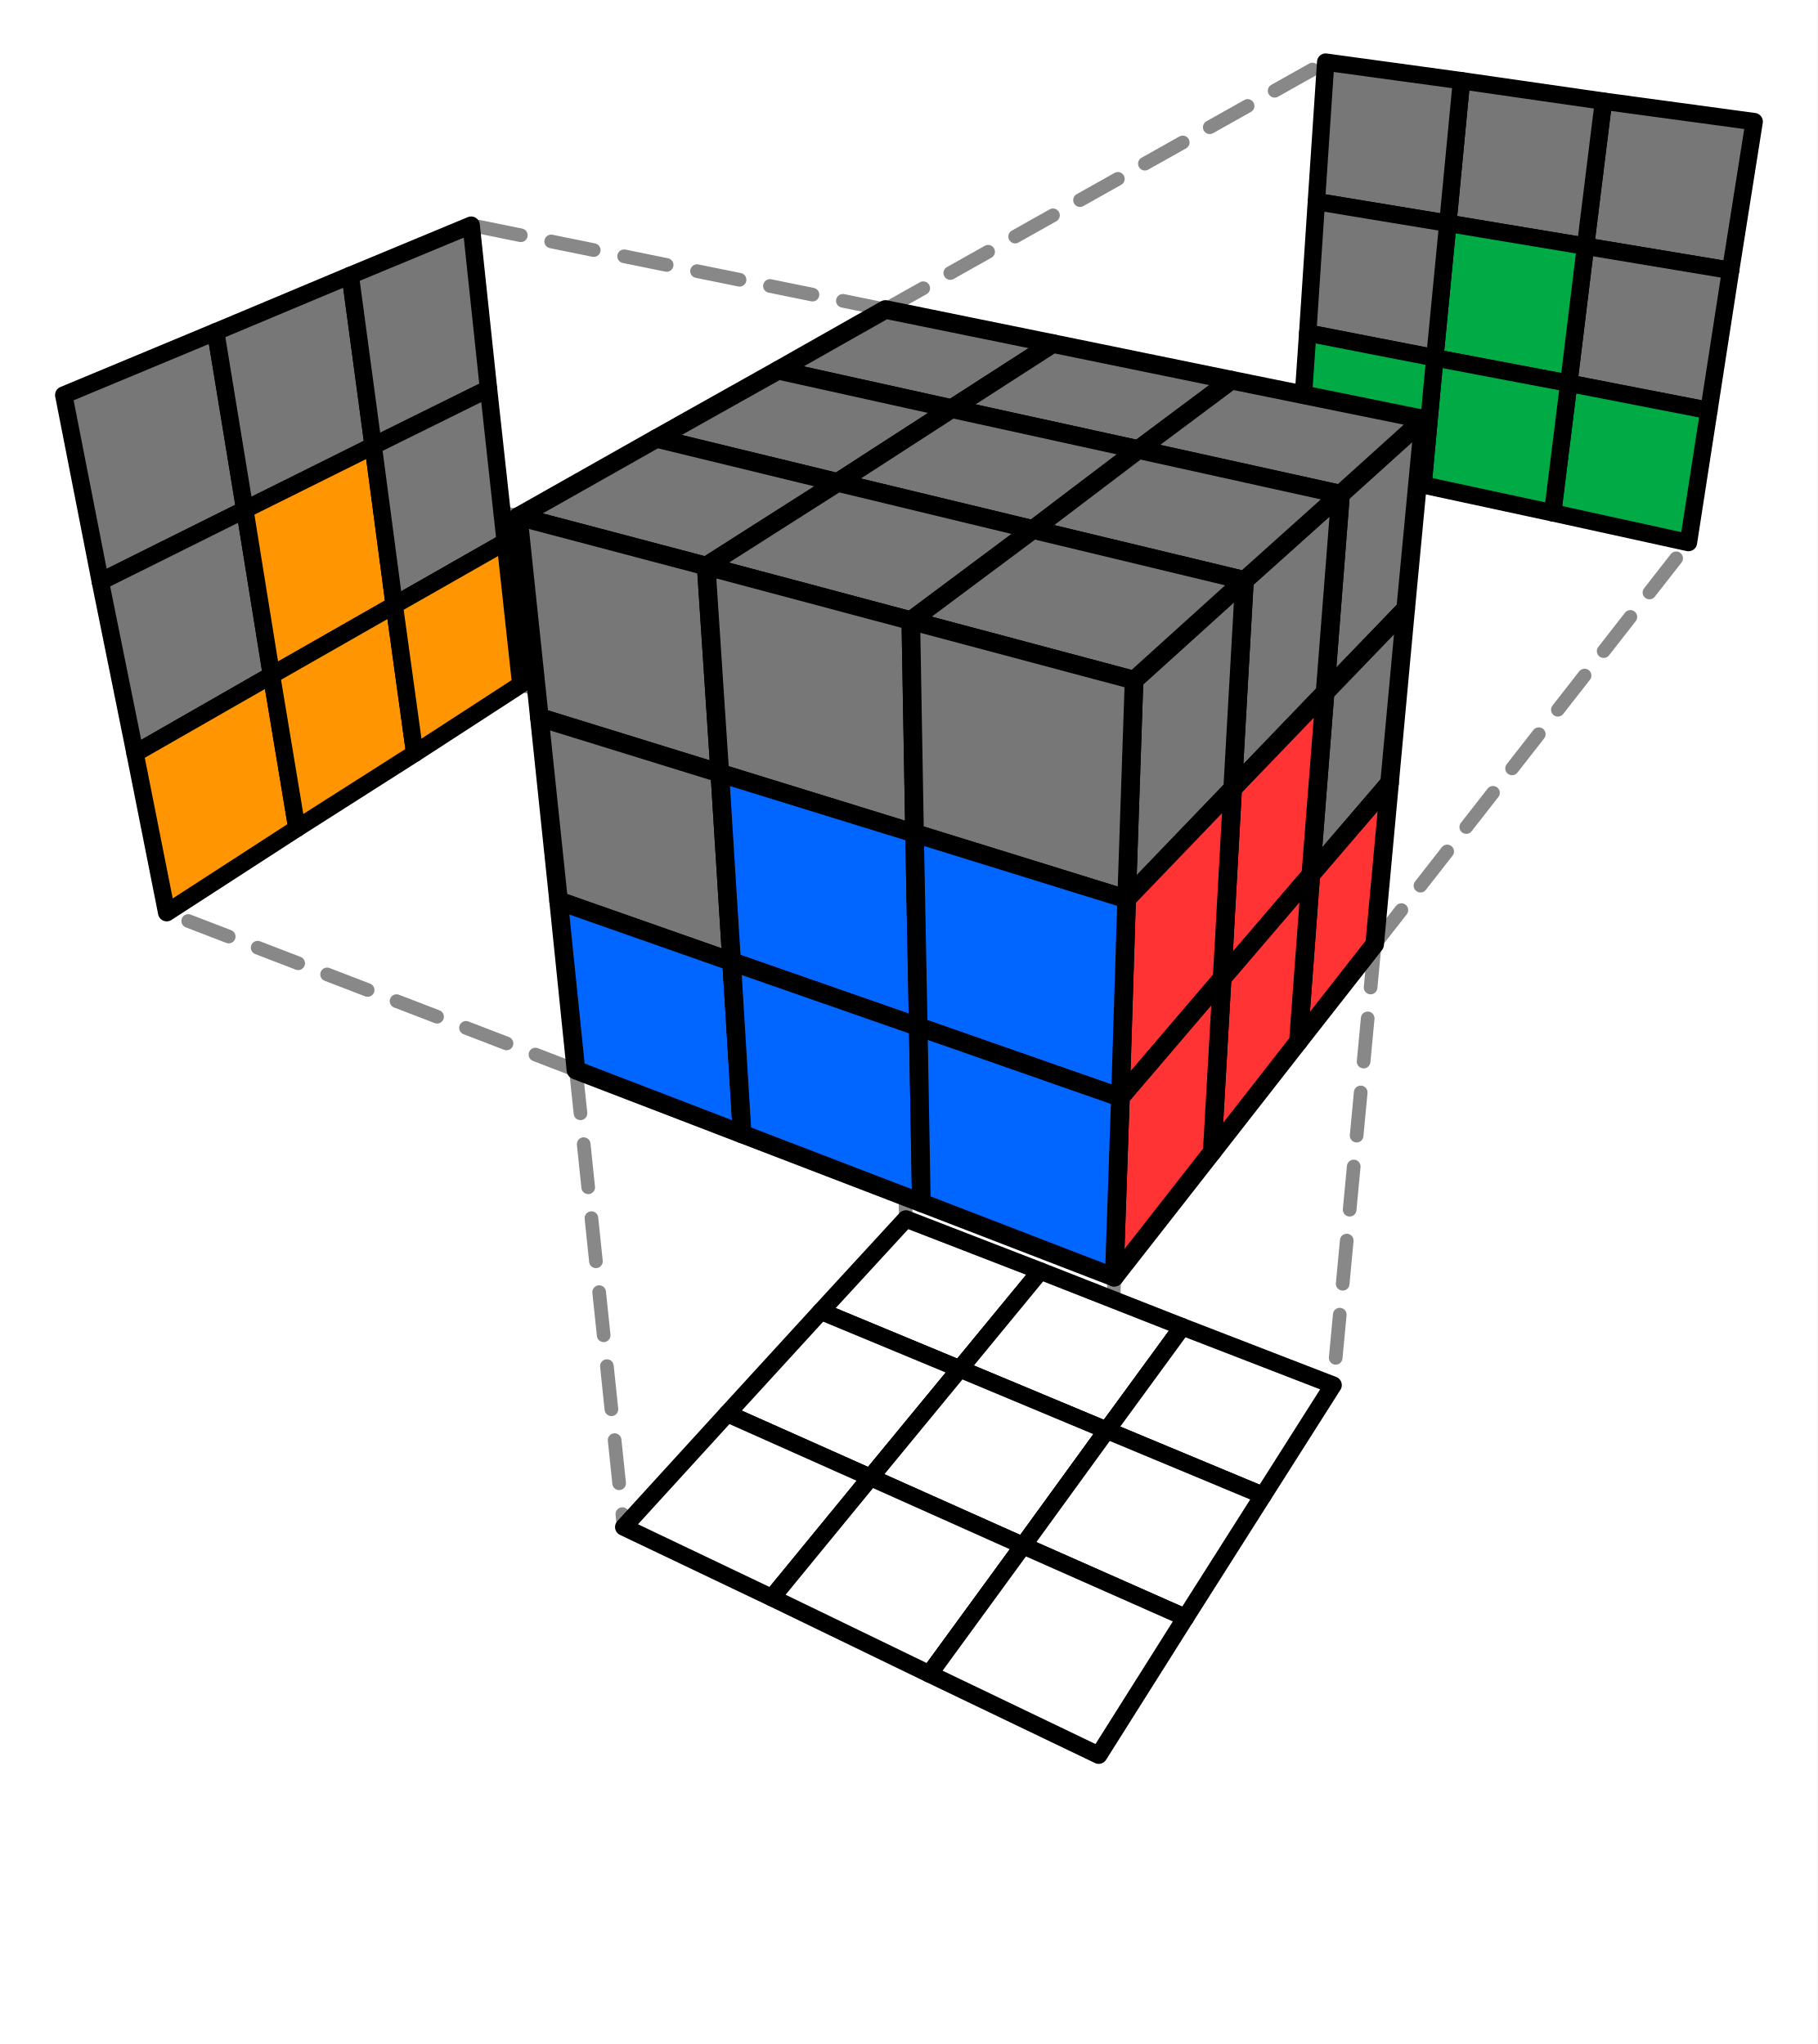
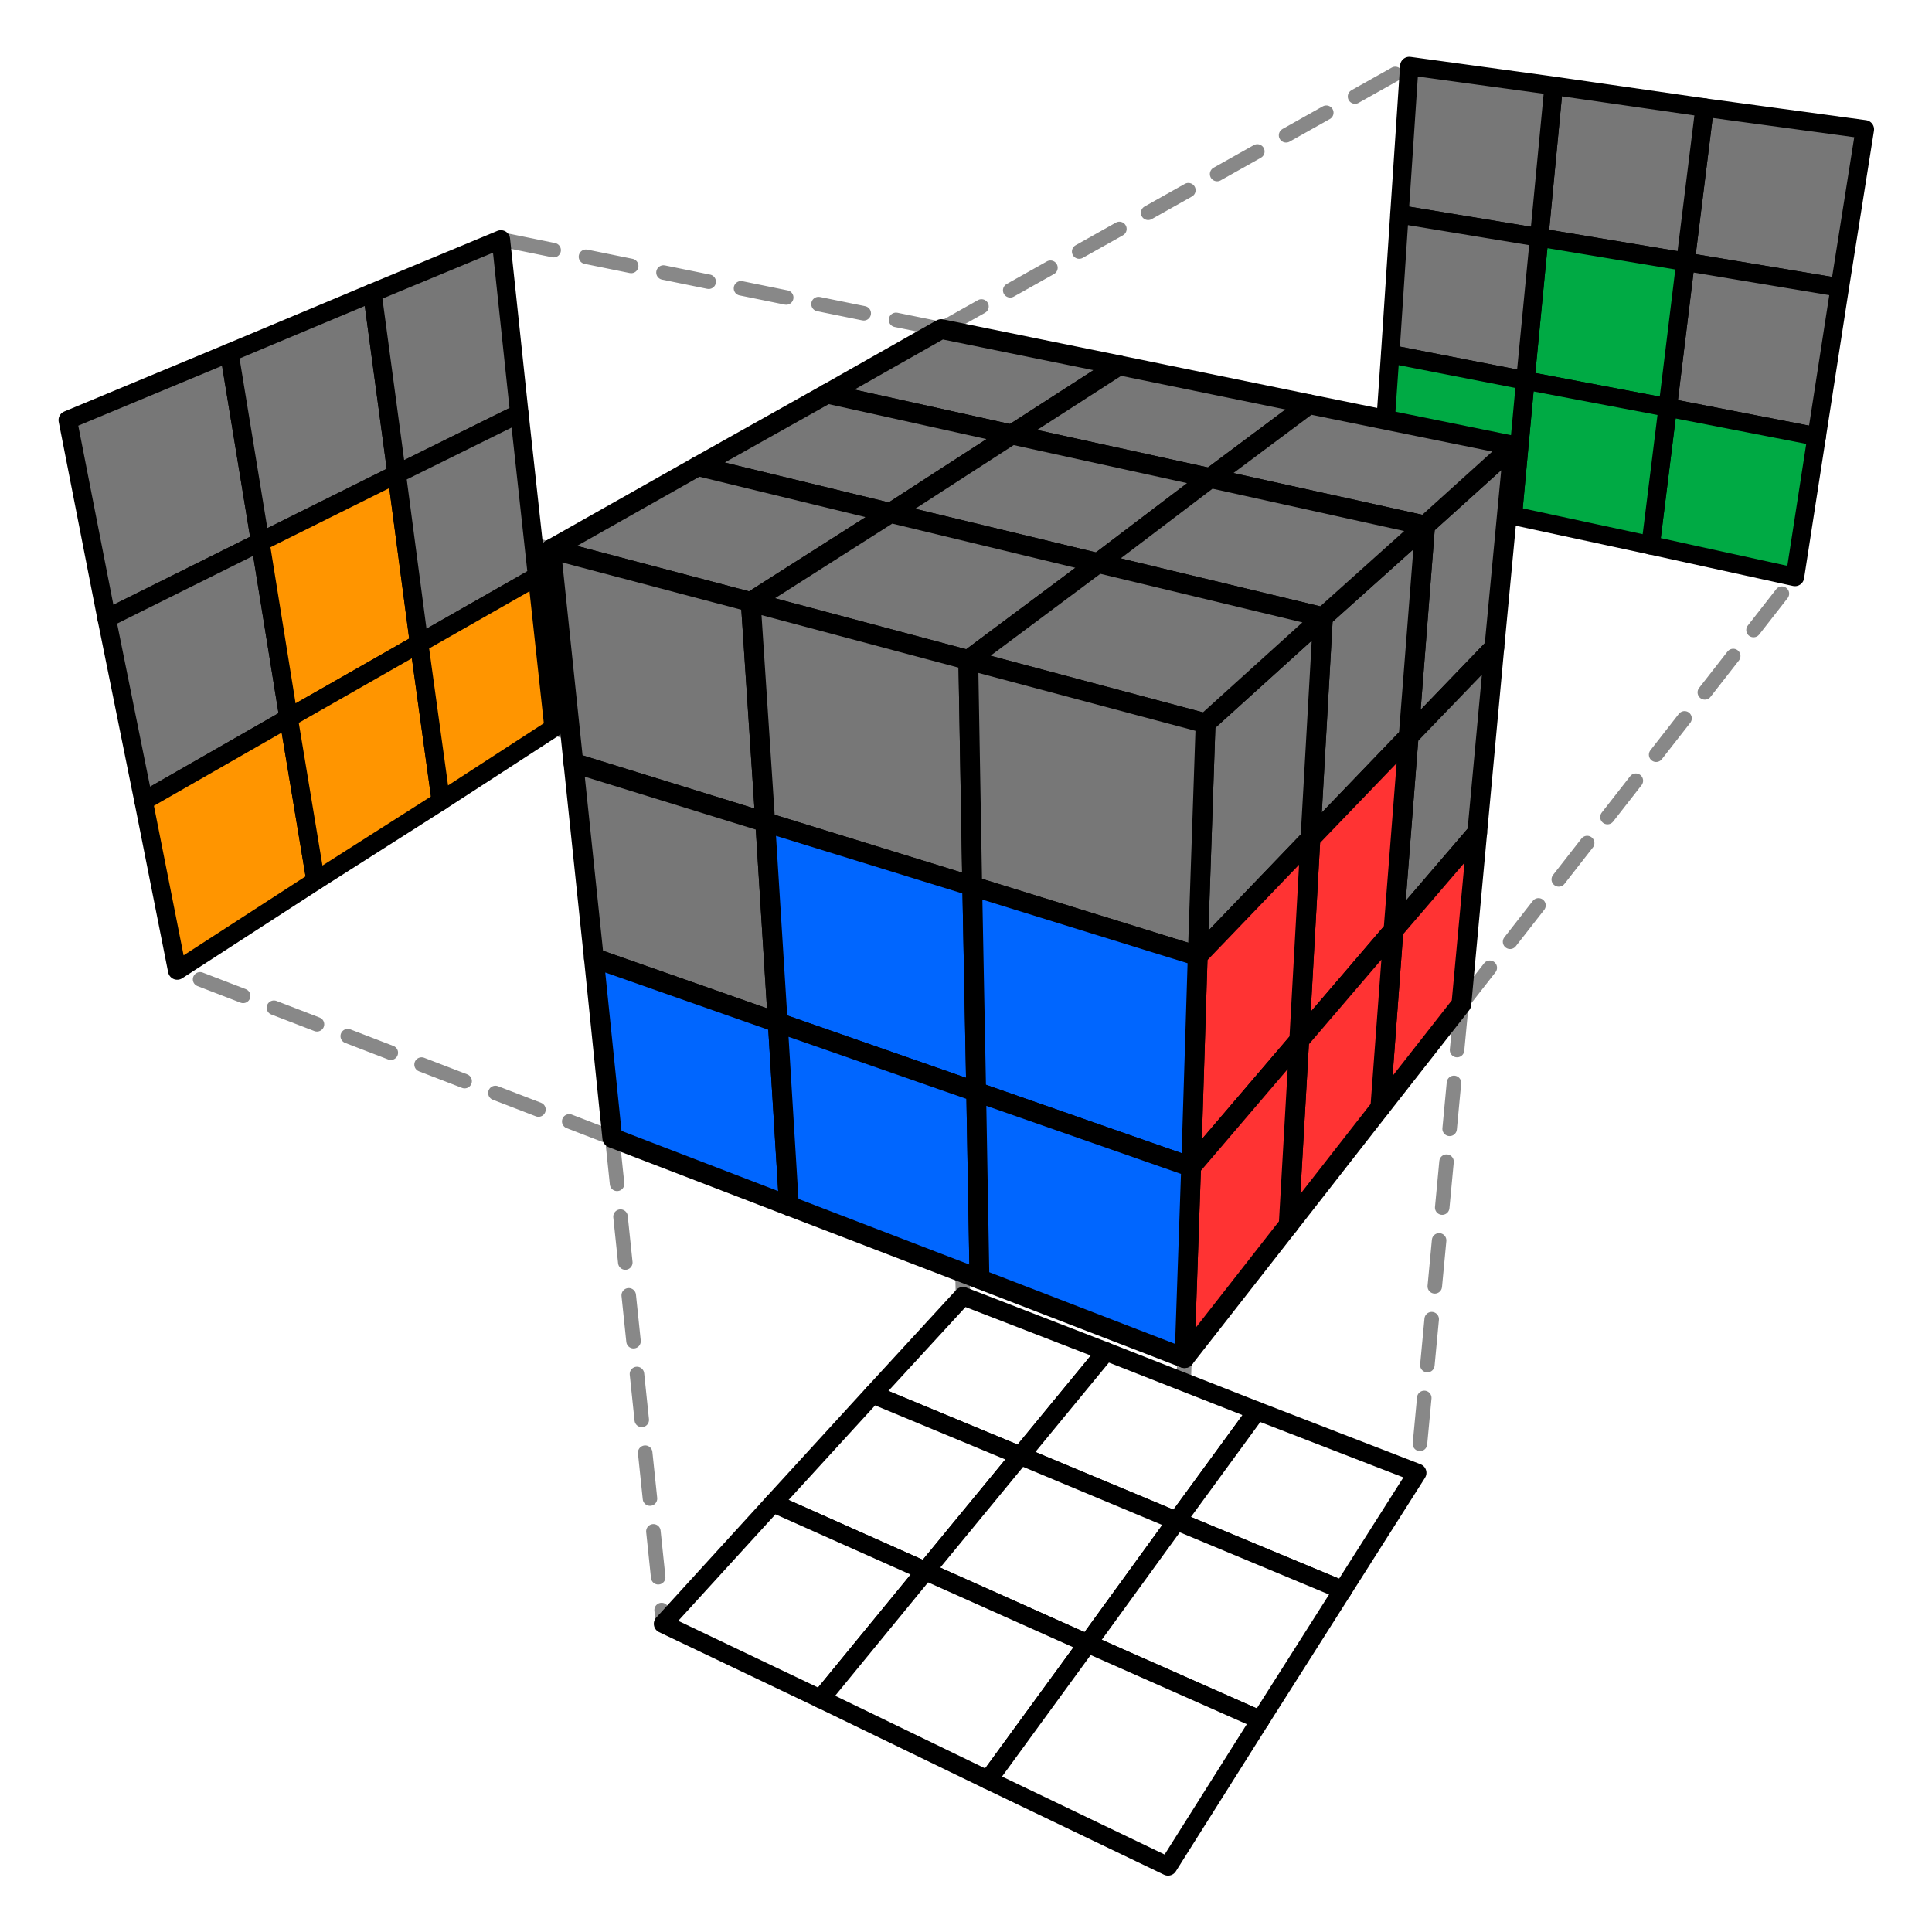
- <svg xmlns="http://www.w3.org/2000/svg" width="240" height="270" viewBox="0 0 240 270">
-   <rect fill="#FFFFFF" width="240" height="270" />
+ <svg xmlns="http://www.w3.org/2000/svg" width="240" height="240" viewBox="0 0 240 240">
+   <rect fill="#FFFFFF" width="240" height="240" />
  <g transform="translate(130.7653,99.34969) scale(81.89226)" style="stroke:#000000;stroke-width:0.028;stroke-linejoin:round;stroke-linecap:round">
    <line x1="-0.761" y1="-0.38" x2="-1.494" y2="-0.576" stroke="#888888" stroke-width="0.022" stroke-dasharray="0.07,0.05" stroke-linecap="round" />
    <line x1="-0.169" y1="-0.714" x2="-0.837" y2="-0.85" stroke="#888888" stroke-width="0.022" stroke-dasharray="0.07,0.05" stroke-linecap="round" />
    <line x1="-0.668" y1="0.513" x2="-1.328" y2="0.259" stroke="#888888" stroke-width="0.022" stroke-dasharray="0.07,0.05" stroke-linecap="round" />
    <line x1="-0.151" y1="0.076" x2="-0.757" y2="-0.109" stroke="#888888" stroke-width="0.022" stroke-dasharray="0.07,0.05" stroke-linecap="round" />
    <line x1="-0.668" y1="0.513" x2="-0.591" y2="1.25" stroke="#888888" stroke-width="0.022" stroke-dasharray="0.07,0.05" stroke-linecap="round" />
    <line x1="0.2" y1="0.847" x2="0.175" y2="1.618" stroke="#888888" stroke-width="0.022" stroke-dasharray="0.07,0.05" stroke-linecap="round" />
    <line x1="-0.151" y1="0.076" x2="-0.136" y2="0.753" stroke="#888888" stroke-width="0.022" stroke-dasharray="0.07,0.05" stroke-linecap="round" />
    <line x1="0.62" y1="0.31" x2="0.553" y2="1.021" stroke="#888888" stroke-width="0.022" stroke-dasharray="0.07,0.05" stroke-linecap="round" />
    <line x1="-0.151" y1="0.076" x2="0.498" y2="-0.474" stroke="#888888" stroke-width="0.022" stroke-dasharray="0.07,0.05" stroke-linecap="round" />
    <line x1="0.62" y1="0.31" x2="1.126" y2="-0.338" stroke="#888888" stroke-width="0.022" stroke-dasharray="0.07,0.05" stroke-linecap="round" />
    <line x1="-0.169" y1="-0.714" x2="0.541" y2="-1.113" stroke="#888888" stroke-width="0.022" stroke-dasharray="0.07,0.05" stroke-linecap="round" />
    <line x1="0.699" y1="-0.537" x2="1.232" y2="-1.017" stroke="#888888" stroke-width="0.022" stroke-dasharray="0.07,0.05" stroke-linecap="round" />
    <polygon fill="#777777" stroke="#000000" points="-1.494,-0.576 -1.249,-0.678 -1.202,-0.391 -1.435,-0.275" />
    <polygon fill="#777777" stroke="#000000" points="-1.249,-0.678 -1.032,-0.769 -0.995,-0.494 -1.202,-0.391" />
    <polygon fill="#777777" stroke="#000000" points="-1.032,-0.769 -0.837,-0.85 -0.809,-0.586 -0.995,-0.494" />
    <polygon fill="#777777" stroke="#000000" points="-1.435,-0.275 -1.202,-0.391 -1.159,-0.124 -1.379,0.002" />
    <polygon fill="#FF9500" stroke="#000000" points="-1.202,-0.391 -0.995,-0.494 -0.961,-0.237 -1.159,-0.124" />
    <polygon fill="#777777" stroke="#000000" points="-0.995,-0.494 -0.809,-0.586 -0.782,-0.339 -0.961,-0.237" />
    <polygon fill="#FF9500" stroke="#000000" points="-1.379,0.002 -1.159,-0.124 -1.118,0.123 -1.328,0.259" />
    <polygon fill="#FF9500" stroke="#000000" points="-1.159,-0.124 -0.961,-0.237 -0.928,0.002 -1.118,0.123" />
    <polygon fill="#FF9500" stroke="#000000" points="-0.961,-0.237 -0.782,-0.339 -0.757,-0.109 -0.928,0.002" />
    <polygon fill="#FFFFFF" stroke="#000000" points="-0.136,0.753 0.081,0.837 -0.049,0.995 -0.273,0.902" />
    <polygon fill="#FFFFFF" stroke="#000000" points="0.081,0.837 0.31,0.927 0.188,1.094 -0.049,0.995" />
    <polygon fill="#FFFFFF" stroke="#000000" points="0.31,0.927 0.553,1.021 0.44,1.199 0.188,1.094" />
    <polygon fill="#FFFFFF" stroke="#000000" points="-0.273,0.902 -0.049,0.995 -0.193,1.17 -0.424,1.067" />
    <polygon fill="#FFFFFF" stroke="#000000" points="-0.049,0.995 0.188,1.094 0.053,1.28 -0.193,1.17" />
    <polygon fill="#FFFFFF" stroke="#000000" points="0.188,1.094 0.44,1.199 0.315,1.396 0.053,1.28" />
    <polygon fill="#FFFFFF" stroke="#000000" points="-0.424,1.067 -0.193,1.17 -0.352,1.364 -0.591,1.25" />
    <polygon fill="#FFFFFF" stroke="#000000" points="-0.193,1.17 0.053,1.28 -0.098,1.487 -0.352,1.364" />
    <polygon fill="#FFFFFF" stroke="#000000" points="0.053,1.28 0.315,1.396 0.175,1.618 -0.098,1.487" />
    <polygon fill="#777777" stroke="#000000" points="1.232,-1.017 0.989,-1.05 0.96,-0.816 1.194,-0.777" />
    <polygon fill="#777777" stroke="#000000" points="0.989,-1.05 0.76,-1.083 0.738,-0.853 0.96,-0.816" />
    <polygon fill="#777777" stroke="#000000" points="0.76,-1.083 0.541,-1.113 0.526,-0.888 0.738,-0.853" />
    <polygon fill="#777777" stroke="#000000" points="1.194,-0.777 0.96,-0.816 0.933,-0.595 1.159,-0.551" />
    <polygon fill="#00AA44" stroke="#000000" points="0.96,-0.816 0.738,-0.853 0.717,-0.636 0.933,-0.595" />
    <polygon fill="#777777" stroke="#000000" points="0.738,-0.853 0.526,-0.888 0.512,-0.676 0.717,-0.636" />
    <polygon fill="#00AA44" stroke="#000000" points="1.159,-0.551 0.933,-0.595 0.907,-0.386 1.126,-0.338" />
    <polygon fill="#00AA44" stroke="#000000" points="0.933,-0.595 0.717,-0.636 0.698,-0.431 0.907,-0.386" />
    <polygon fill="#00AA44" stroke="#000000" points="0.717,-0.636 0.512,-0.676 0.498,-0.474 0.698,-0.431" />
    <polygon fill="#777777" stroke="#000000" stroke-width="0.03" points="0.699,-0.537 0.565,-0.416 0.54,-0.096 0.67,-0.231" />
    <polygon fill="#777777" stroke="#000000" stroke-width="0.03" points="0.565,-0.416 0.41,-0.277 0.391,0.059 0.54,-0.096" />
    <polygon fill="#777777" stroke="#000000" stroke-width="0.03" points="0.41,-0.277 0.232,-0.116 0.22,0.237 0.391,0.059" />
    <polygon fill="#777777" stroke="#000000" stroke-width="0.03" points="0.67,-0.231 0.54,-0.096 0.517,0.198 0.644,0.05" />
    <polygon fill="#FF3333" stroke="#000000" stroke-width="0.03" points="0.54,-0.096 0.391,0.059 0.374,0.365 0.517,0.198" />
    <polygon fill="#FF3333" stroke="#000000" stroke-width="0.03" points="0.391,0.059 0.22,0.237 0.21,0.557 0.374,0.365" />
    <polygon fill="#FF3333" stroke="#000000" stroke-width="0.03" points="0.644,0.05 0.517,0.198 0.497,0.467 0.62,0.31" />
    <polygon fill="#FF3333" stroke="#000000" stroke-width="0.03" points="0.517,0.198 0.374,0.365 0.358,0.645 0.497,0.467" />
    <polygon fill="#FF3333" stroke="#000000" stroke-width="0.03" points="0.374,0.365 0.21,0.557 0.2,0.847 0.358,0.645" />
    <polygon fill="#777777" stroke="#000000" stroke-width="0.03" points="-0.169,-0.714 0.101,-0.659 -0.062,-0.554 -0.342,-0.616" />
    <polygon fill="#777777" stroke="#000000" stroke-width="0.03" points="0.101,-0.659 0.389,-0.6 0.239,-0.488 -0.062,-0.554" />
    <polygon fill="#777777" stroke="#000000" stroke-width="0.03" points="0.389,-0.6 0.699,-0.537 0.565,-0.416 0.239,-0.488" />
    <polygon fill="#777777" stroke="#000000" stroke-width="0.03" points="-0.342,-0.616 -0.062,-0.554 -0.246,-0.435 -0.538,-0.506" />
    <polygon fill="#777777" stroke="#000000" stroke-width="0.03" points="-0.062,-0.554 0.239,-0.488 0.069,-0.359 -0.246,-0.435" />
    <polygon fill="#777777" stroke="#000000" stroke-width="0.03" points="0.239,-0.488 0.565,-0.416 0.41,-0.277 0.069,-0.359" />
    <polygon fill="#777777" stroke="#000000" stroke-width="0.03" points="-0.538,-0.506 -0.246,-0.435 -0.458,-0.3 -0.761,-0.38" />
    <polygon fill="#777777" stroke="#000000" stroke-width="0.03" points="-0.246,-0.435 0.069,-0.359 -0.128,-0.212 -0.458,-0.3" />
    <polygon fill="#777777" stroke="#000000" stroke-width="0.03" points="0.069,-0.359 0.41,-0.277 0.232,-0.116 -0.128,-0.212" />
    <polygon fill="#777777" stroke="#000000" stroke-width="0.03" points="-0.761,-0.38 -0.458,-0.3 -0.436,0.034 -0.727,-0.056" />
    <polygon fill="#777777" stroke="#000000" stroke-width="0.03" points="-0.458,-0.3 -0.128,-0.212 -0.122,0.131 -0.436,0.034" />
    <polygon fill="#777777" stroke="#000000" stroke-width="0.03" points="-0.128,-0.212 0.232,-0.116 0.22,0.237 -0.122,0.131" />
    <polygon fill="#777777" stroke="#000000" stroke-width="0.03" points="-0.727,-0.056 -0.436,0.034 -0.417,0.338 -0.696,0.24" />
    <polygon fill="#0066FF" stroke="#000000" stroke-width="0.03" points="-0.436,0.034 -0.122,0.131 -0.116,0.443 -0.417,0.338" />
    <polygon fill="#0066FF" stroke="#000000" stroke-width="0.03" points="-0.122,0.131 0.22,0.237 0.21,0.557 -0.116,0.443" />
    <polygon fill="#0066FF" stroke="#000000" stroke-width="0.03" points="-0.696,0.24 -0.417,0.338 -0.4,0.616 -0.668,0.513" />
    <polygon fill="#0066FF" stroke="#000000" stroke-width="0.03" points="-0.417,0.338 -0.116,0.443 -0.111,0.727 -0.4,0.616" />
    <polygon fill="#0066FF" stroke="#000000" stroke-width="0.03" points="-0.116,0.443 0.21,0.557 0.2,0.847 -0.111,0.727" />
  </g>
</svg>
